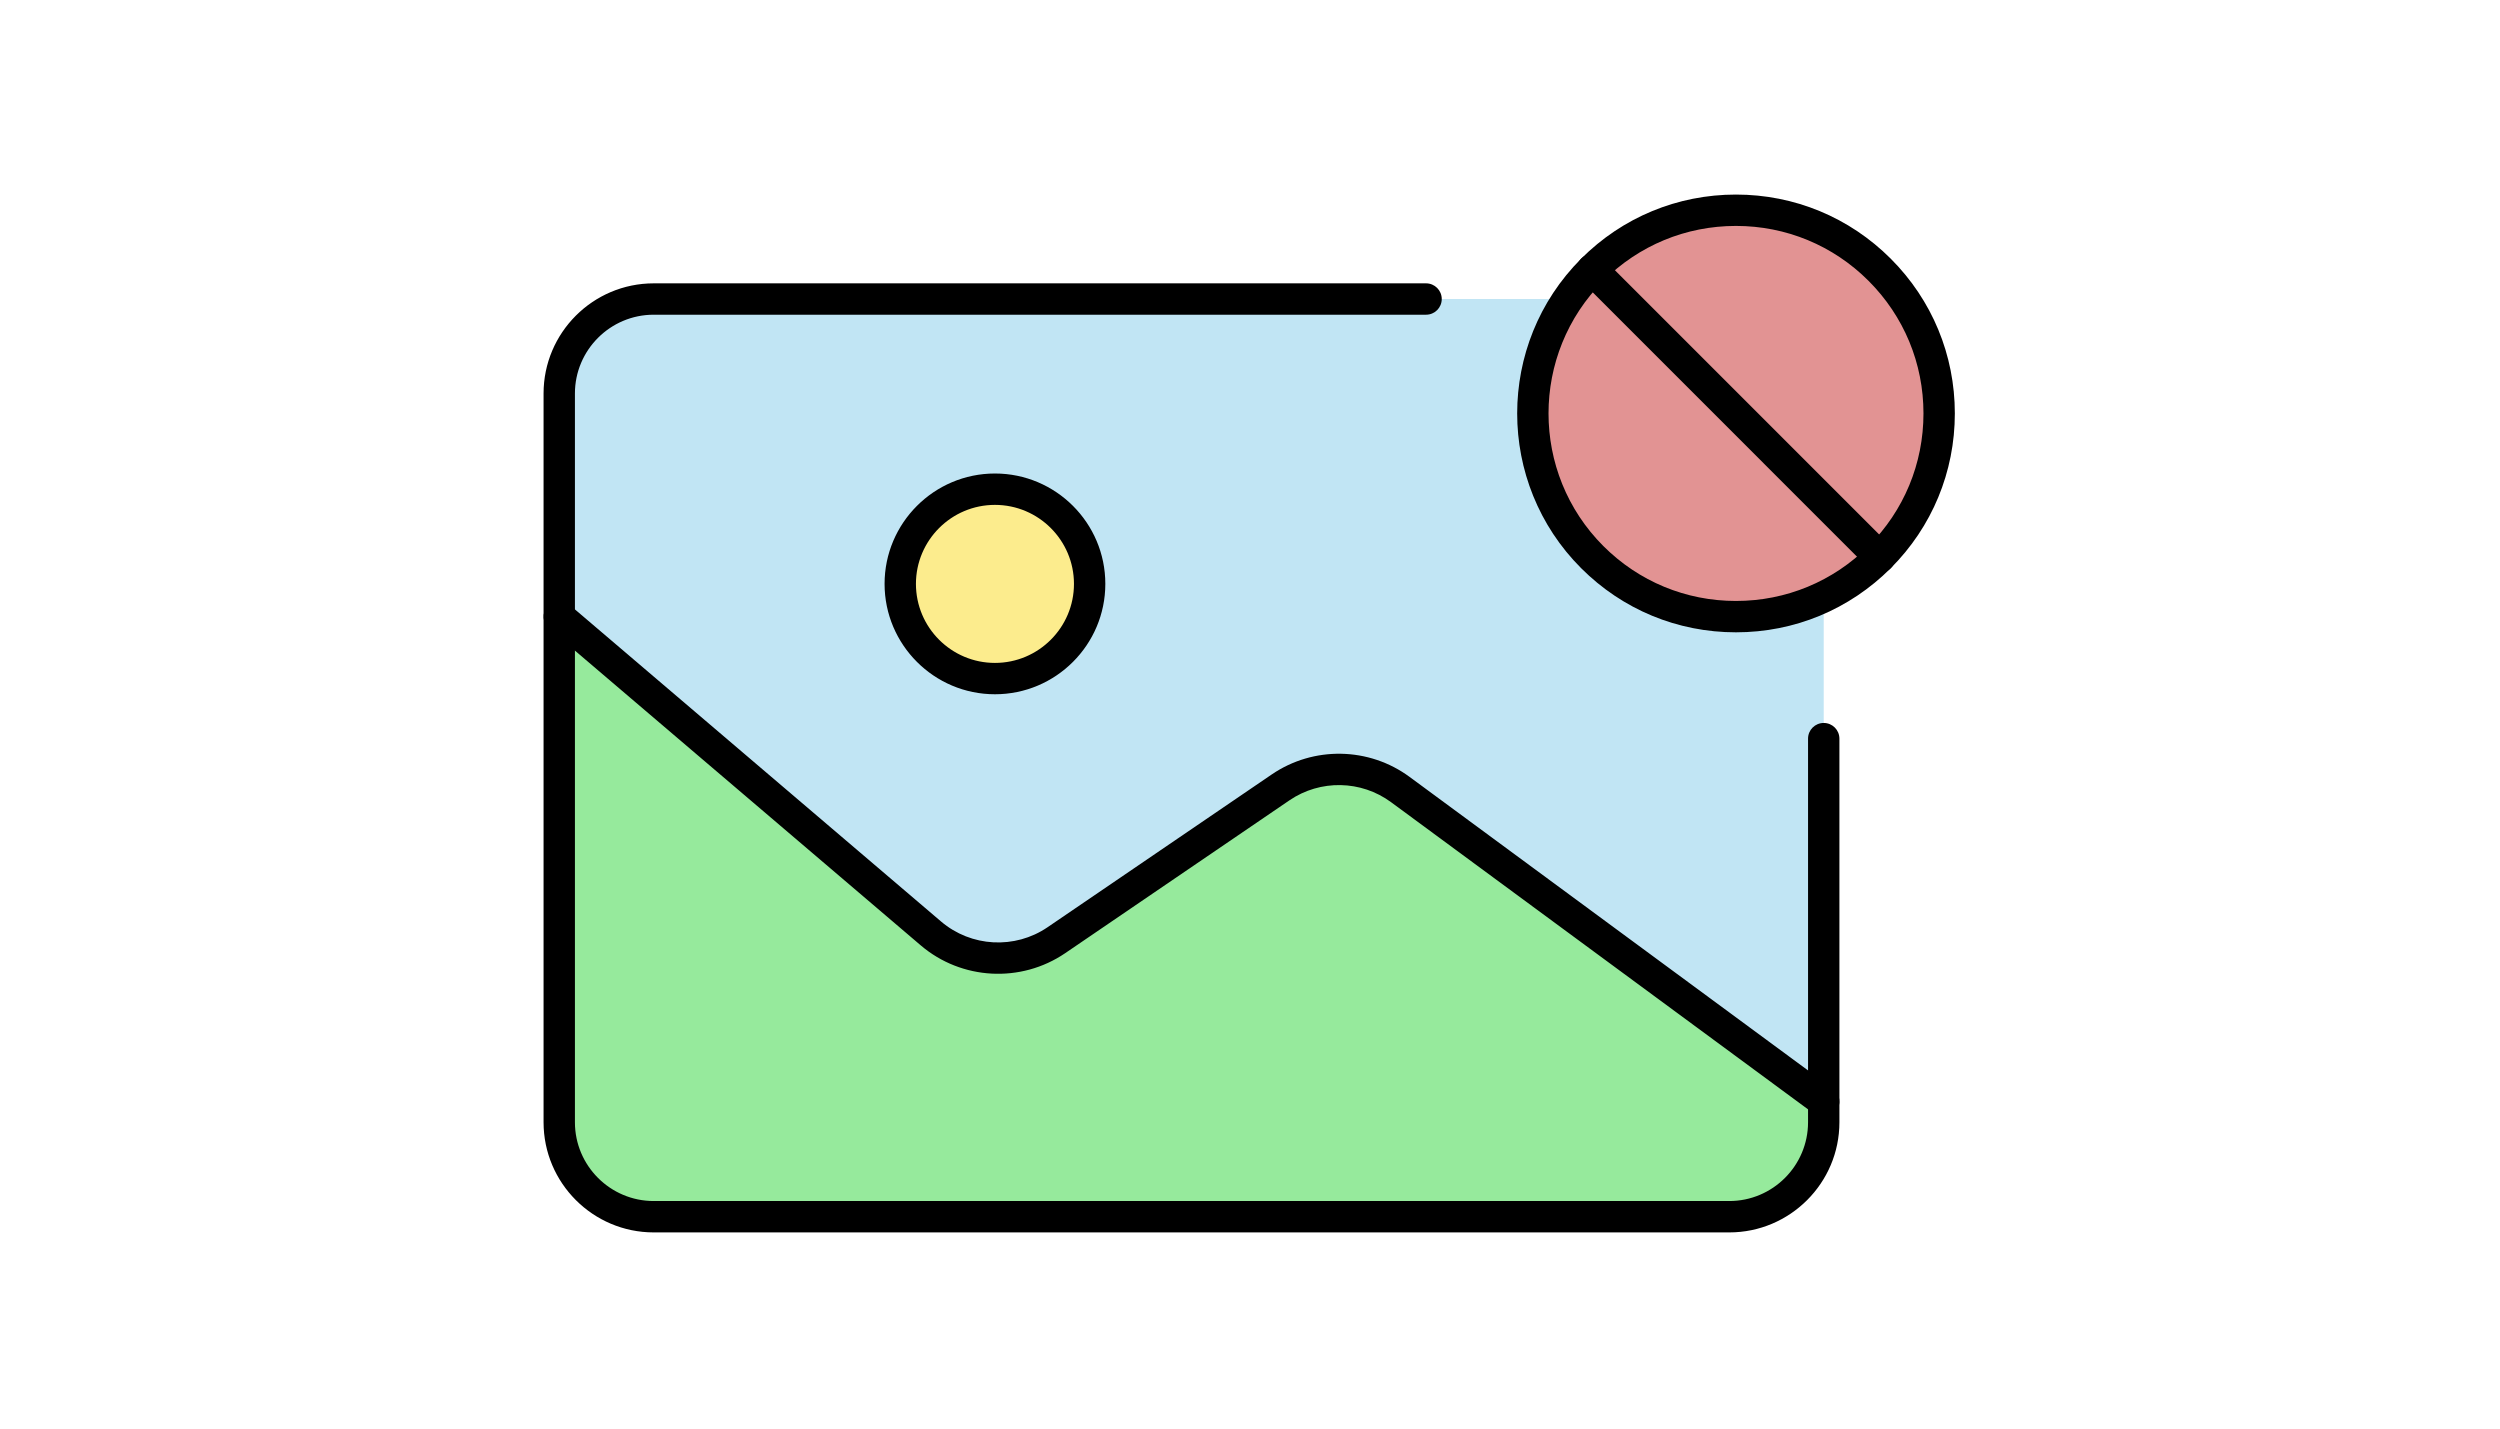
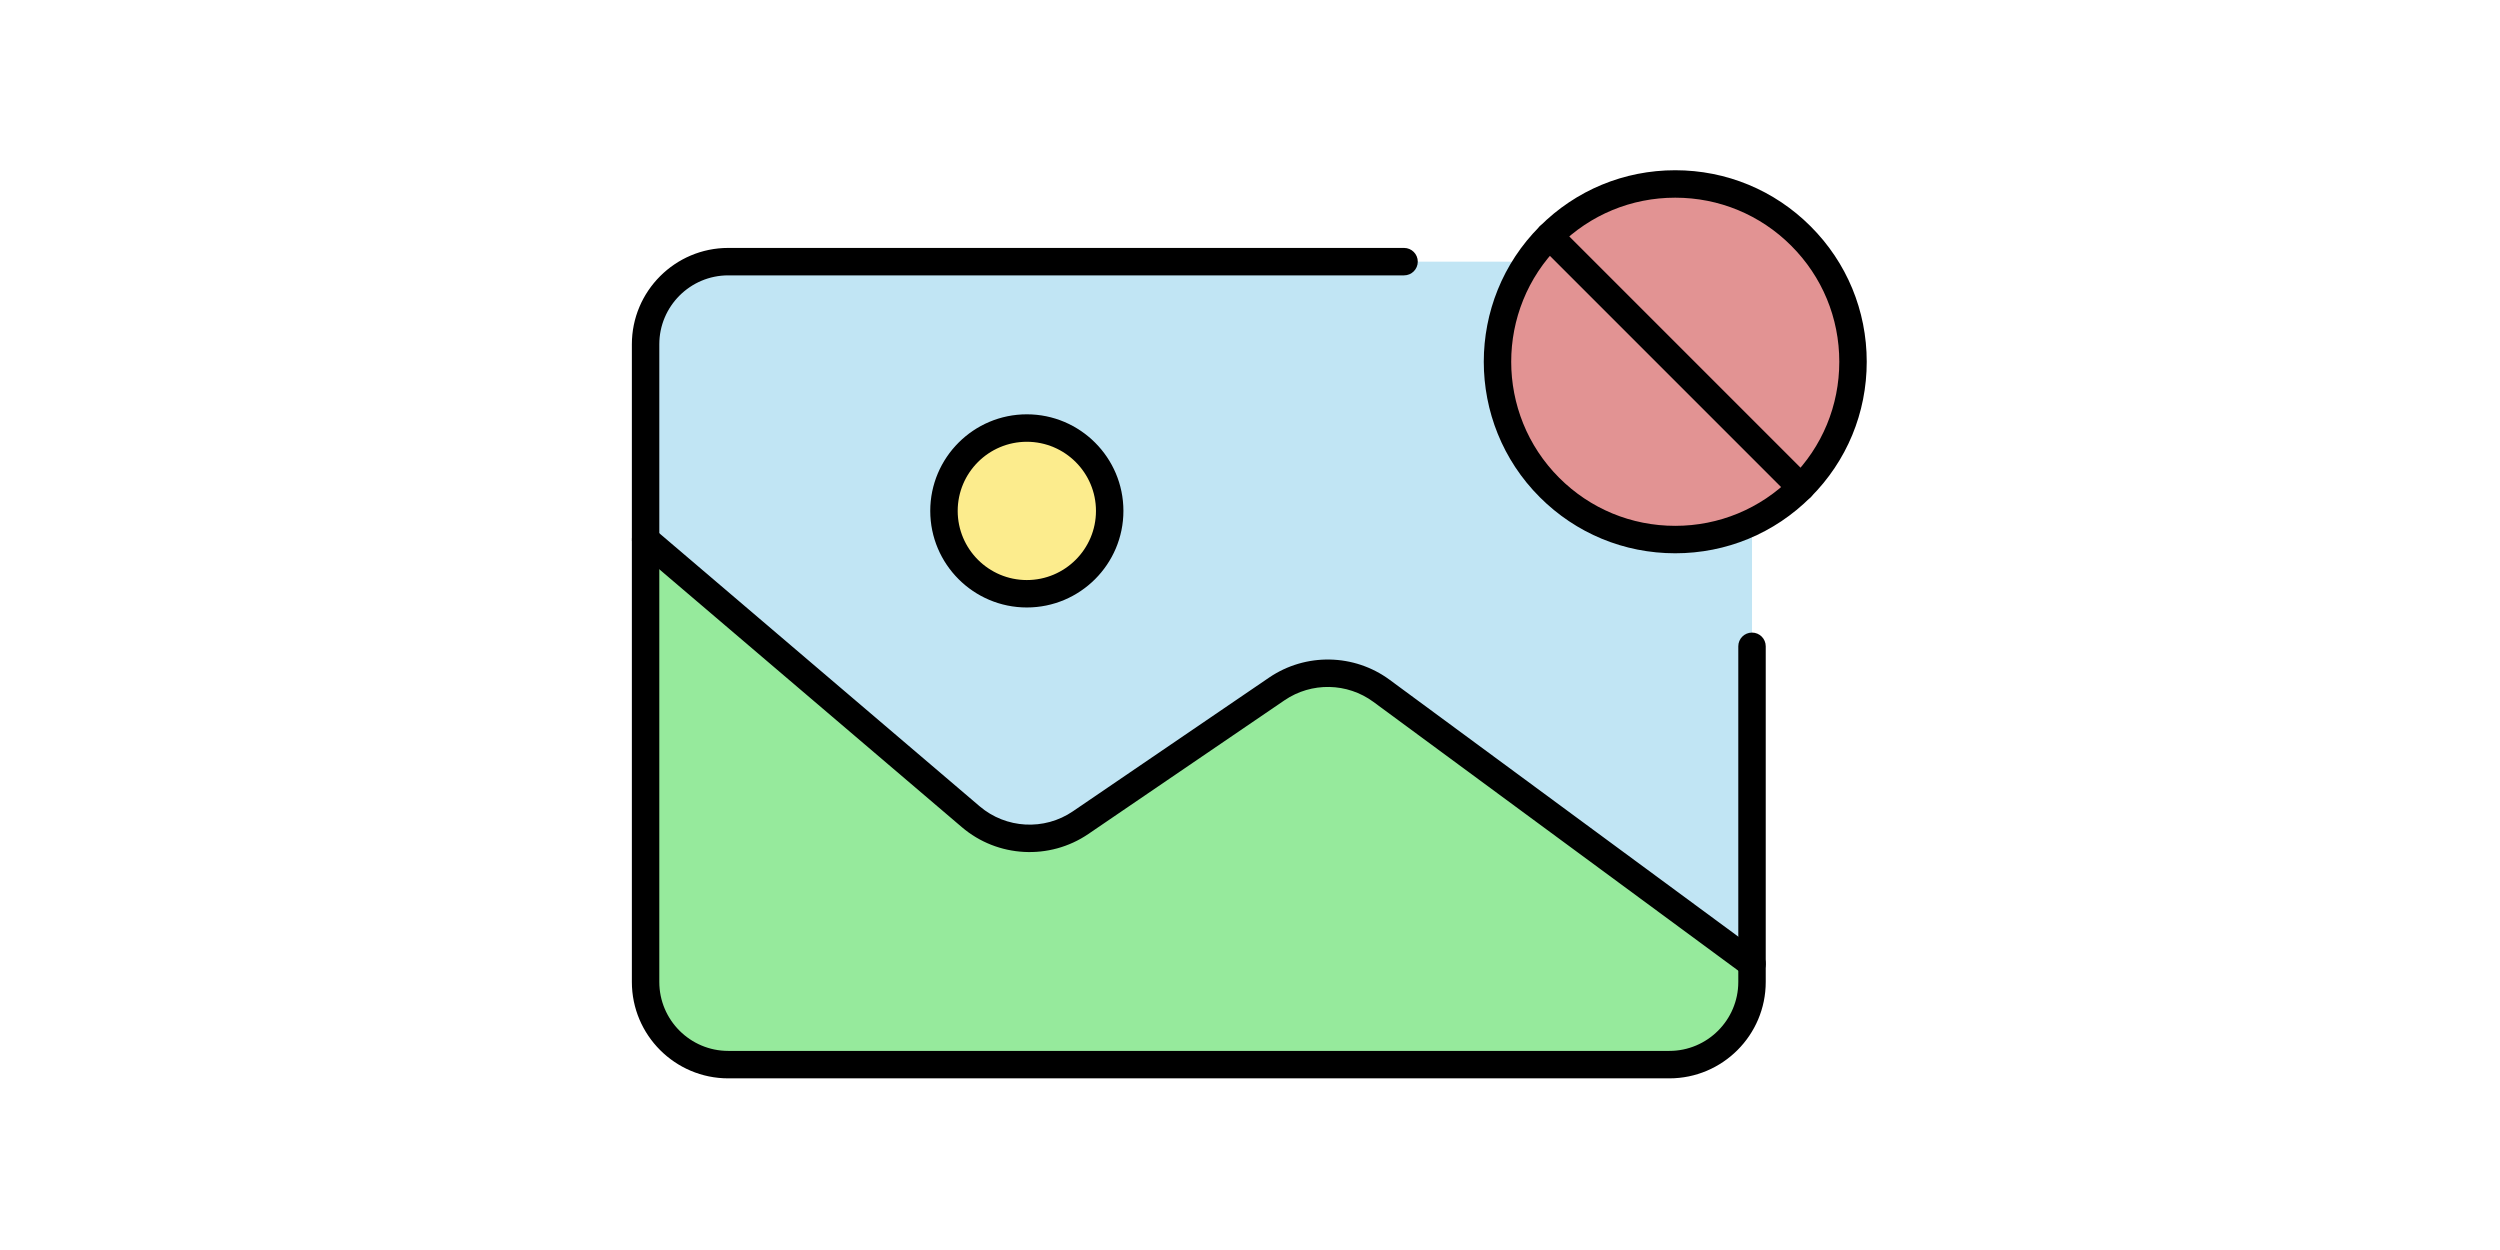
- <svg xmlns="http://www.w3.org/2000/svg" version="1.1" width="70" height="40" viewBox="0 0 256 256" xml:space="preserve">
+ <svg xmlns="http://www.w3.org/2000/svg" version="1.1" width="100" height="50" viewBox="0 0 256 256" xml:space="preserve">
  <defs>
</defs>
  <g style="stroke: none; stroke-width: 0; stroke-dasharray: none; stroke-linecap: butt; stroke-linejoin: miter; stroke-miterlimit: 10; fill: none; fill-rule: nonzero; opacity: 1;" transform="translate(1.406593 1.406593) scale(2.81 2.81)">
    <path d="M 75.615 18.569 H 56.279 H 26.36 H 7.024 C 3.697 18.569 1 21.266 1 24.593 v 22.01 v 24.466 c 0 3.327 2.697 6.024 6.024 6.024 h 68.591 c 3.327 0 6.024 -2.697 6.024 -6.024 V 46.603 v -22.01 C 81.639 21.266 78.942 18.569 75.615 18.569 z" style="stroke: none; stroke-width: 1; stroke-dasharray: none; stroke-linecap: butt; stroke-linejoin: miter; stroke-miterlimit: 10; fill: rgb(193,229,244); fill-rule: nonzero; opacity: 1;" transform=" matrix(1 0 0 1 0 0) " stroke-linecap="round" />
    <path d="M 1 38.824 v 32.245 c 0 3.327 2.697 6.024 6.024 6.024 h 68.591 c 3.327 0 6.024 -2.697 6.024 -6.024 v -1.327 L 54.64 49.852 c -2.257 -1.663 -5.318 -1.719 -7.635 -0.14 l -14.302 9.747 c -2.46 1.676 -5.737 1.5 -8.002 -0.431 L 1 38.824 z" style="stroke: none; stroke-width: 1; stroke-dasharray: none; stroke-linecap: butt; stroke-linejoin: miter; stroke-miterlimit: 10; fill: rgb(150,234,156); fill-rule: nonzero; opacity: 1;" transform=" matrix(1 0 0 1 0 0) " stroke-linecap="round" />
    <path d="M 75.615 78.093 H 7.024 C 3.151 78.093 0 74.941 0 71.068 V 24.593 c 0 -3.873 3.151 -7.024 7.024 -7.024 h 49.255 c 0.553 0 1 0.448 1 1 s -0.447 1 -1 1 H 7.024 C 4.254 19.569 2 21.823 2 24.593 v 46.475 c 0 2.771 2.254 5.024 5.024 5.024 h 68.591 c 2.771 0 5.024 -2.254 5.024 -5.024 V 46.604 c 0 -0.553 0.447 -1 1 -1 s 1 0.447 1 1 v 24.465 C 82.64 74.941 79.488 78.093 75.615 78.093 z" style="stroke: none; stroke-width: 1; stroke-dasharray: none; stroke-linecap: butt; stroke-linejoin: miter; stroke-miterlimit: 10; fill: rgb(0,0,0); fill-rule: nonzero; opacity: 1;" transform=" matrix(1 0 0 1 0 0) " stroke-linecap="round" />
    <circle cx="28.789" cy="36.739" r="6.039" style="stroke: none; stroke-width: 1; stroke-dasharray: none; stroke-linecap: butt; stroke-linejoin: miter; stroke-miterlimit: 10; fill: rgb(252,236,141); fill-rule: nonzero; opacity: 1;" transform="  matrix(1 0 0 1 0 0) " />
    <path d="M 28.786 43.774 c -3.881 0 -7.039 -3.158 -7.039 -7.039 s 3.158 -7.039 7.039 -7.039 c 3.881 0 7.039 3.158 7.039 7.039 S 32.667 43.774 28.786 43.774 z M 28.786 31.697 c -2.778 0 -5.039 2.26 -5.039 5.039 s 2.26 5.039 5.039 5.039 s 5.039 -2.26 5.039 -5.039 S 31.564 31.697 28.786 31.697 z" style="stroke: none; stroke-width: 1; stroke-dasharray: none; stroke-linecap: butt; stroke-linejoin: miter; stroke-miterlimit: 10; fill: rgb(0,0,0); fill-rule: nonzero; opacity: 1;" transform=" matrix(1 0 0 1 0 0) " stroke-linecap="round" />
    <path d="M 81.639 70.741 c -0.206 0 -0.413 -0.063 -0.592 -0.195 l -27 -19.89 c -1.911 -1.408 -4.516 -1.456 -6.479 -0.119 l -14.301 9.747 c -2.825 1.924 -6.613 1.722 -9.214 -0.497 L 0.351 39.585 c -0.42 -0.358 -0.47 -0.99 -0.112 -1.41 c 0.358 -0.42 0.989 -0.47 1.41 -0.112 L 25.35 58.266 c 1.917 1.633 4.708 1.785 6.79 0.366 l 14.301 -9.747 c 2.666 -1.815 6.199 -1.75 8.791 0.162 l 27 19.89 c 0.445 0.327 0.54 0.953 0.212 1.397 C 82.249 70.601 81.946 70.741 81.639 70.741 z" style="stroke: none; stroke-width: 1; stroke-dasharray: none; stroke-linecap: butt; stroke-linejoin: miter; stroke-miterlimit: 10; fill: rgb(0,0,0); fill-rule: nonzero; opacity: 1;" transform=" matrix(1 0 0 1 0 0) " stroke-linecap="round" />
    <circle cx="76.039" cy="25.869" r="12.959" style="stroke: none; stroke-width: 1; stroke-dasharray: none; stroke-linecap: butt; stroke-linejoin: miter; stroke-miterlimit: 10; fill: rgb(226,147,147); fill-rule: nonzero; opacity: 1;" transform="  matrix(1 0 0 1 0 0) " />
    <path d="M 76.041 39.824 c -3.729 0 -7.233 -1.452 -9.87 -4.088 l 0 0 c -5.442 -5.442 -5.442 -14.298 0 -19.741 c 2.637 -2.636 6.142 -4.088 9.87 -4.088 s 7.233 1.452 9.87 4.088 C 88.548 18.632 90 22.137 90 25.865 c 0 3.729 -1.452 7.234 -4.089 9.871 C 83.274 38.372 79.77 39.824 76.041 39.824 z M 67.585 34.322 c 2.259 2.259 5.262 3.502 8.456 3.502 s 6.197 -1.244 8.456 -3.502 S 88 29.06 88 25.865 c 0 -3.194 -1.244 -6.197 -3.503 -8.456 s -5.262 -3.502 -8.456 -3.502 s -6.197 1.244 -8.456 3.502 C 62.923 22.072 62.923 29.659 67.585 34.322 L 67.585 34.322 z" style="stroke: none; stroke-width: 1; stroke-dasharray: none; stroke-linecap: butt; stroke-linejoin: miter; stroke-miterlimit: 10; fill: rgb(0,0,0); fill-rule: nonzero; opacity: 1;" transform=" matrix(1 0 0 1 0 0) " stroke-linecap="round" />
    <path d="M 85.204 36.029 c -0.256 0 -0.512 -0.098 -0.707 -0.293 L 66.171 17.409 c -0.391 -0.391 -0.391 -1.023 0 -1.414 s 1.023 -0.391 1.414 0 l 18.326 18.327 c 0.391 0.391 0.391 1.023 0 1.414 C 85.716 35.931 85.46 36.029 85.204 36.029 z" style="stroke: none; stroke-width: 1; stroke-dasharray: none; stroke-linecap: butt; stroke-linejoin: miter; stroke-miterlimit: 10; fill: rgb(0,0,0); fill-rule: nonzero; opacity: 1;" transform=" matrix(1 0 0 1 0 0) " stroke-linecap="round" />
  </g>
</svg>
